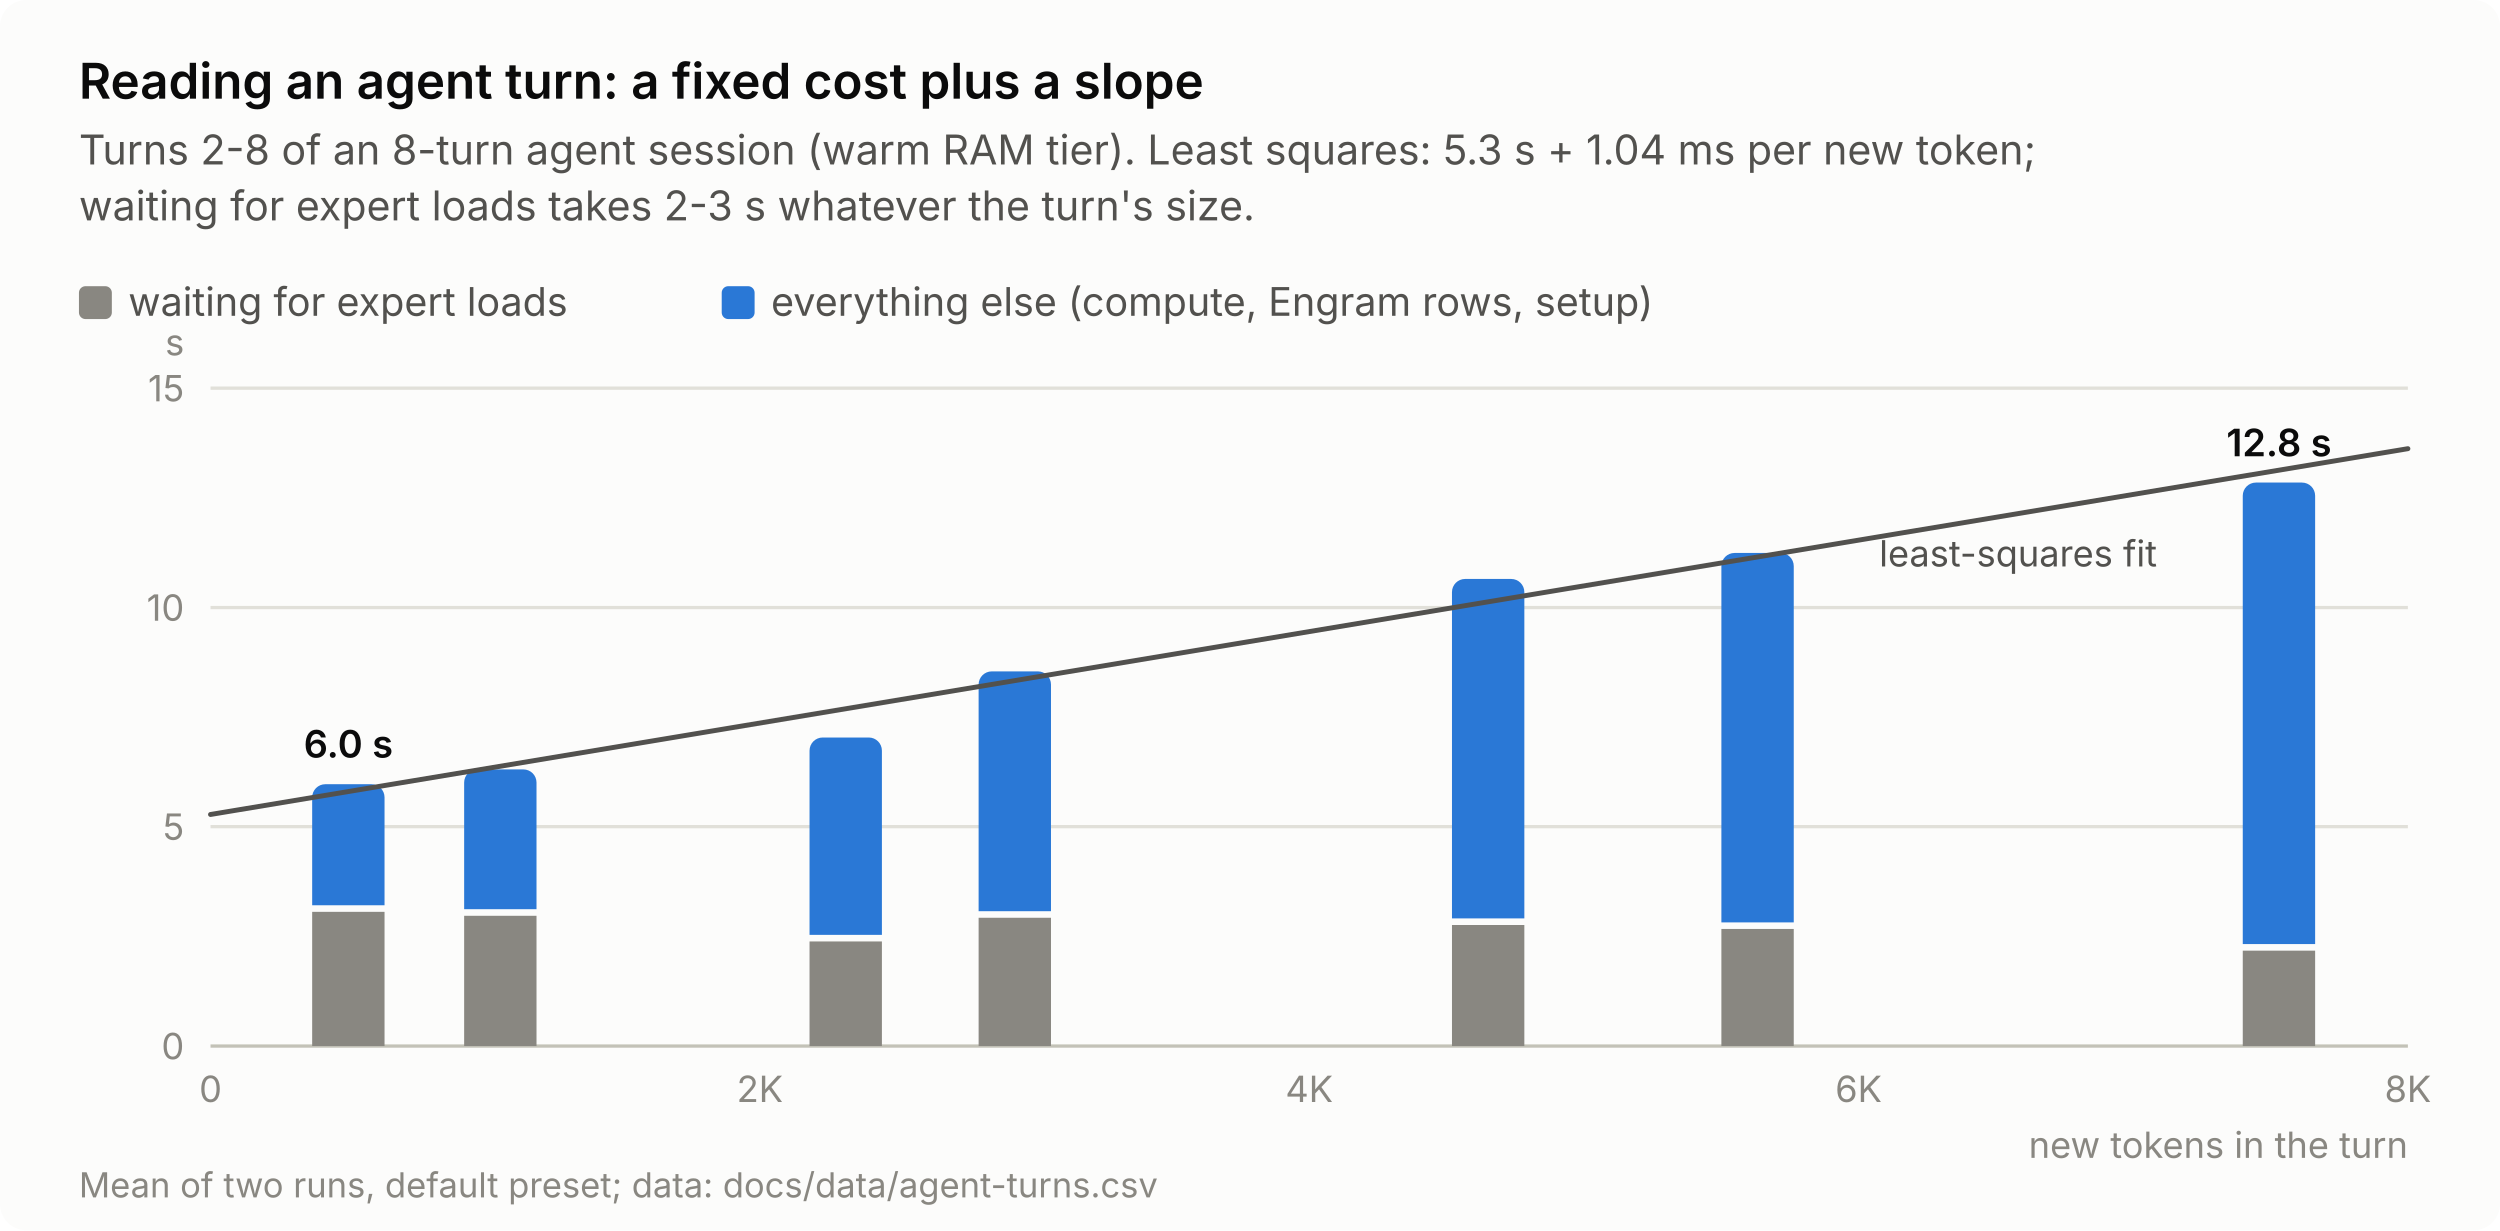
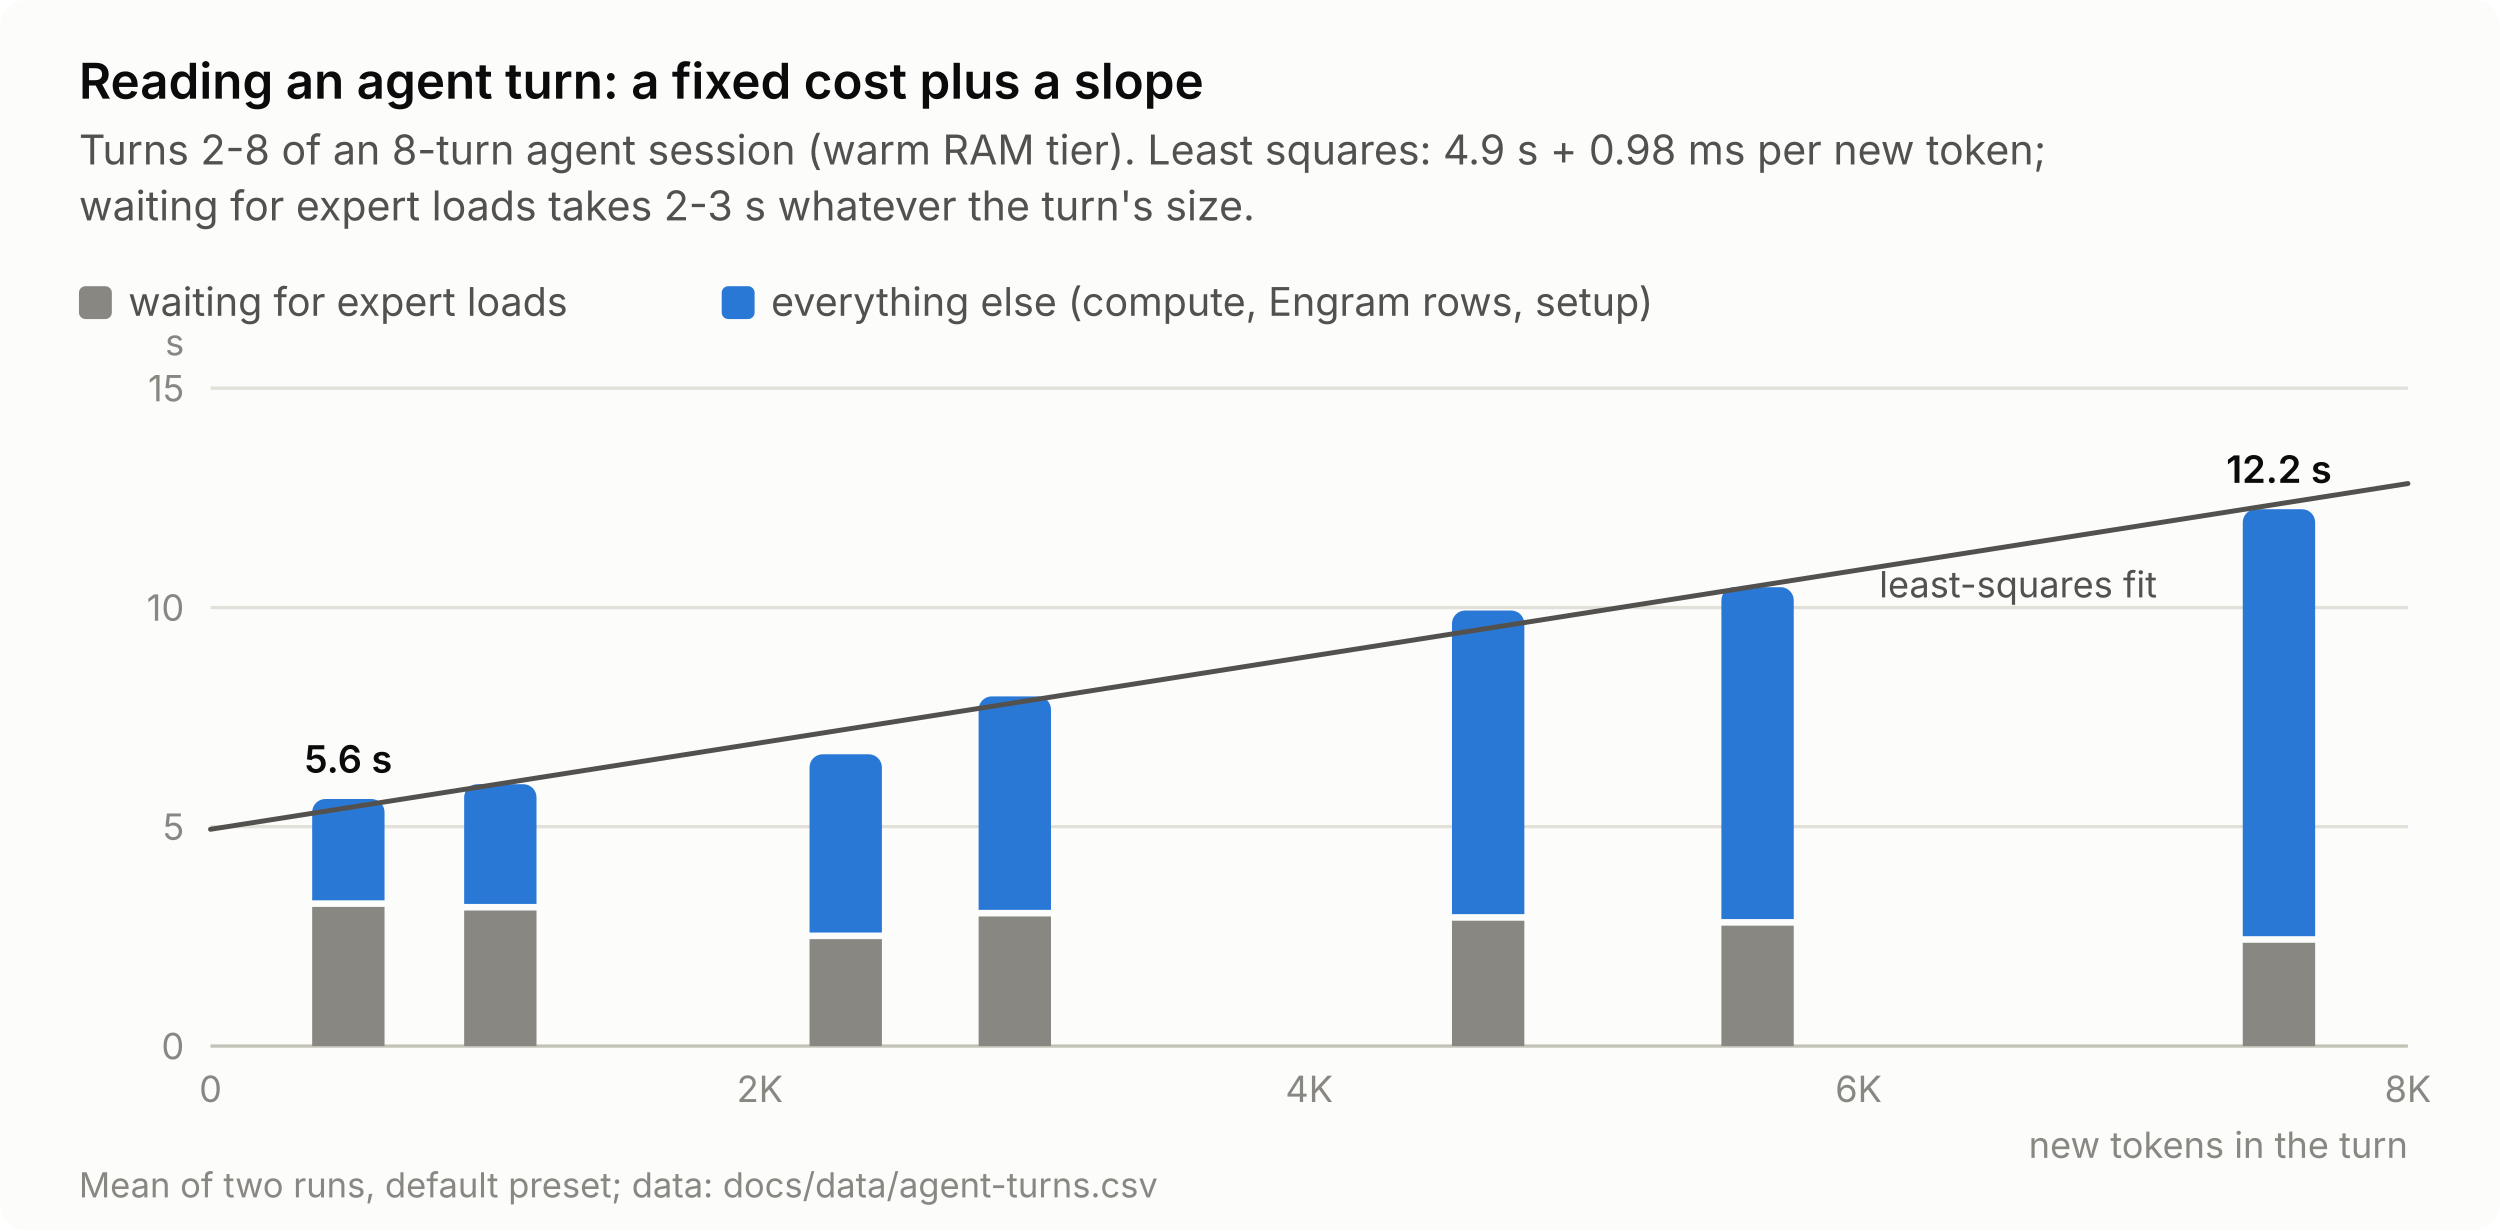
<svg xmlns="http://www.w3.org/2000/svg" viewBox="0 0 760 374" width="760" height="374" role="img" aria-labelledby="t d" font-family="system-ui, -apple-system, 'Segoe UI', sans-serif">
  <rect width="760" height="374" rx="8" fill="#fcfcfb" />
  <text x="24" y="30" font-size="15" fill="#0b0b0b" text-anchor="start" font-weight="600">Reading an agent turn: a fixed cost plus a slope</text>
-   <text x="24" y="50" font-size="12.5" fill="#52514e" text-anchor="start">Turns 2-8 of an 8-turn agent session (warm RAM tier). Least squares: 5.3 s + 1.04 ms per new token;</text>
+   <text x="24" y="50" font-size="12.5" fill="#52514e" text-anchor="start">Turns 2-8 of an 8-turn agent session (warm RAM tier). Least squares: 4.9 s + 0.98 ms per new token;</text>
  <text x="24" y="67" font-size="12.5" fill="#52514e" text-anchor="start">waiting for expert loads takes 2-3 s whatever the turn's size.</text>
  <rect x="24" y="87" width="10" height="10" rx="2" fill="#898781" />
  <text x="39" y="96" font-size="12" fill="#52514e" text-anchor="start">waiting for expert loads</text>
  <rect x="219.4" y="87" width="10" height="10" rx="2" fill="#2a78d6" />
  <text x="234.4" y="96" font-size="12" fill="#52514e" text-anchor="start">everything else (compute, Engram rows, setup)</text>
  <line x1="64" y1="318" x2="732" y2="318" stroke="#c3c2b7" stroke-width="1" />
  <text x="56" y="322" font-size="11" fill="#898781" text-anchor="end">0</text>
  <line x1="64" y1="251.3" x2="732" y2="251.3" stroke="#e1e0d9" stroke-width="1" />
  <text x="56" y="255.3" font-size="11" fill="#898781" text-anchor="end">5</text>
  <line x1="64" y1="184.7" x2="732" y2="184.7" stroke="#e1e0d9" stroke-width="1" />
  <text x="56" y="188.7" font-size="11" fill="#898781" text-anchor="end">10</text>
  <line x1="64" y1="118" x2="732" y2="118" stroke="#e1e0d9" stroke-width="1" />
  <text x="56" y="122" font-size="11" fill="#898781" text-anchor="end">15</text>
  <text x="56" y="108" font-size="11" fill="#898781" text-anchor="end">s</text>
  <text x="64" y="335" font-size="11" fill="#898781" text-anchor="middle">0</text>
  <text x="231" y="335" font-size="11" fill="#898781" text-anchor="middle">2K</text>
  <text x="398" y="335" font-size="11" fill="#898781" text-anchor="middle">4K</text>
  <text x="565" y="335" font-size="11" fill="#898781" text-anchor="middle">6K</text>
  <text x="732" y="335" font-size="11" fill="#898781" text-anchor="middle">8K</text>
  <text x="732" y="352" font-size="11" fill="#898781" text-anchor="end">new tokens in the turn</text>
-   <rect x="94.9" y="277.2" width="22" height="40.8" fill="#898781" />
-   <path d="M94.9,275.2 v-32.8 a4,4 0 0 1 4,-4 h14 a4,4 0 0 1 4,4 v32.8 z" fill="#2a78d6" />
-   <text x="105.9" y="230.3" font-size="11.5" fill="#0b0b0b" text-anchor="middle" font-weight="600">6.0 s</text>
-   <rect x="141.1" y="278.4" width="22" height="39.6" fill="#898781" />
-   <path d="M141.1,276.4 v-38.5 a4,4 0 0 1 4,-4 h14 a4,4 0 0 1 4,4 v38.5 z" fill="#2a78d6" />
-   <rect x="246.1" y="286.2" width="22" height="31.8" fill="#898781" />
-   <path d="M246.1,284.2 v-56 a4,4 0 0 1 4,-4 h14 a4,4 0 0 1 4,4 v56 z" fill="#2a78d6" />
-   <rect x="297.5" y="279" width="22" height="39" fill="#898781" />
-   <path d="M297.5,277 v-68.9 a4,4 0 0 1 4,-4 h14 a4,4 0 0 1 4,4 v68.9 z" fill="#2a78d6" />
-   <rect x="441.4" y="281.2" width="22" height="36.8" fill="#898781" />
-   <path d="M441.4,279.2 v-99.2 a4,4 0 0 1 4,-4 h14 a4,4 0 0 1 4,4 v99.2 z" fill="#2a78d6" />
-   <rect x="523.3" y="282.4" width="22" height="35.6" fill="#898781" />
-   <path d="M523.3,280.4 v-108.3 a4,4 0 0 1 4,-4 h14 a4,4 0 0 1 4,4 v108.3 z" fill="#2a78d6" />
-   <rect x="681.8" y="289" width="22" height="29" fill="#898781" />
-   <path d="M681.8,287 v-136.3 a4,4 0 0 1 4,-4 h14 a4,4 0 0 1 4,4 v136.3 z" fill="#2a78d6" />
-   <text x="692.8" y="138.7" font-size="11.5" fill="#0b0b0b" text-anchor="middle" font-weight="600">12.8 s</text>
-   <line x1="64" y1="247.6" x2="732" y2="136.4" stroke="#52514e" stroke-width="1.5" stroke-linecap="round" />
-   <text x="613.5" y="172.2" font-size="11" fill="#52514e" text-anchor="middle">least-squares fit</text>
+   <rect x="94.9" y="275.7" width="22" height="42.3" fill="#898781" />
+   <path d="M94.9,273.7 v-26.8 a4,4 0 0 1 4,-4 h14 a4,4 0 0 1 4,4 v26.8 z" fill="#2a78d6" />
+   <text x="105.9" y="234.9" font-size="11.5" fill="#0b0b0b" text-anchor="middle" font-weight="600">5.6 s</text>
+   <rect x="141.1" y="276.8" width="22" height="41.2" fill="#898781" />
+   <path d="M141.1,274.8 v-32.4 a4,4 0 0 1 4,-4 h14 a4,4 0 0 1 4,4 v32.4 z" fill="#2a78d6" />
+   <rect x="246.1" y="285.5" width="22" height="32.5" fill="#898781" />
+   <path d="M246.1,283.5 v-50.2 a4,4 0 0 1 4,-4 h14 a4,4 0 0 1 4,4 v50.2 z" fill="#2a78d6" />
+   <rect x="297.5" y="278.6" width="22" height="39.4" fill="#898781" />
+   <path d="M297.5,276.6 v-60.9 a4,4 0 0 1 4,-4 h14 a4,4 0 0 1 4,4 v60.9 z" fill="#2a78d6" />
+   <rect x="441.4" y="279.9" width="22" height="38.1" fill="#898781" />
+   <path d="M441.4,277.9 v-88.3 a4,4 0 0 1 4,-4 h14 a4,4 0 0 1 4,4 v88.3 z" fill="#2a78d6" />
+   <rect x="523.3" y="281.4" width="22" height="36.6" fill="#898781" />
+   <path d="M523.3,279.4 v-96.9 a4,4 0 0 1 4,-4 h14 a4,4 0 0 1 4,4 v96.9 z" fill="#2a78d6" />
+   <rect x="681.8" y="286.6" width="22" height="31.4" fill="#898781" />
+   <path d="M681.8,284.6 v-125.8 a4,4 0 0 1 4,-4 h14 a4,4 0 0 1 4,4 v125.8 z" fill="#2a78d6" />
+   <text x="692.8" y="146.8" font-size="11.5" fill="#0b0b0b" text-anchor="middle" font-weight="600">12.2 s</text>
+   <line x1="64" y1="252.1" x2="732" y2="147" stroke="#52514e" stroke-width="1.5" stroke-linecap="round" />
+   <text x="613.5" y="181.6" font-size="11" fill="#52514e" text-anchor="middle">least-squares fit</text>
  <text x="24" y="364" font-size="10.5" fill="#898781" text-anchor="start">Mean of two runs, default preset; data: docs/data/agent-turns.csv</text>
</svg>
